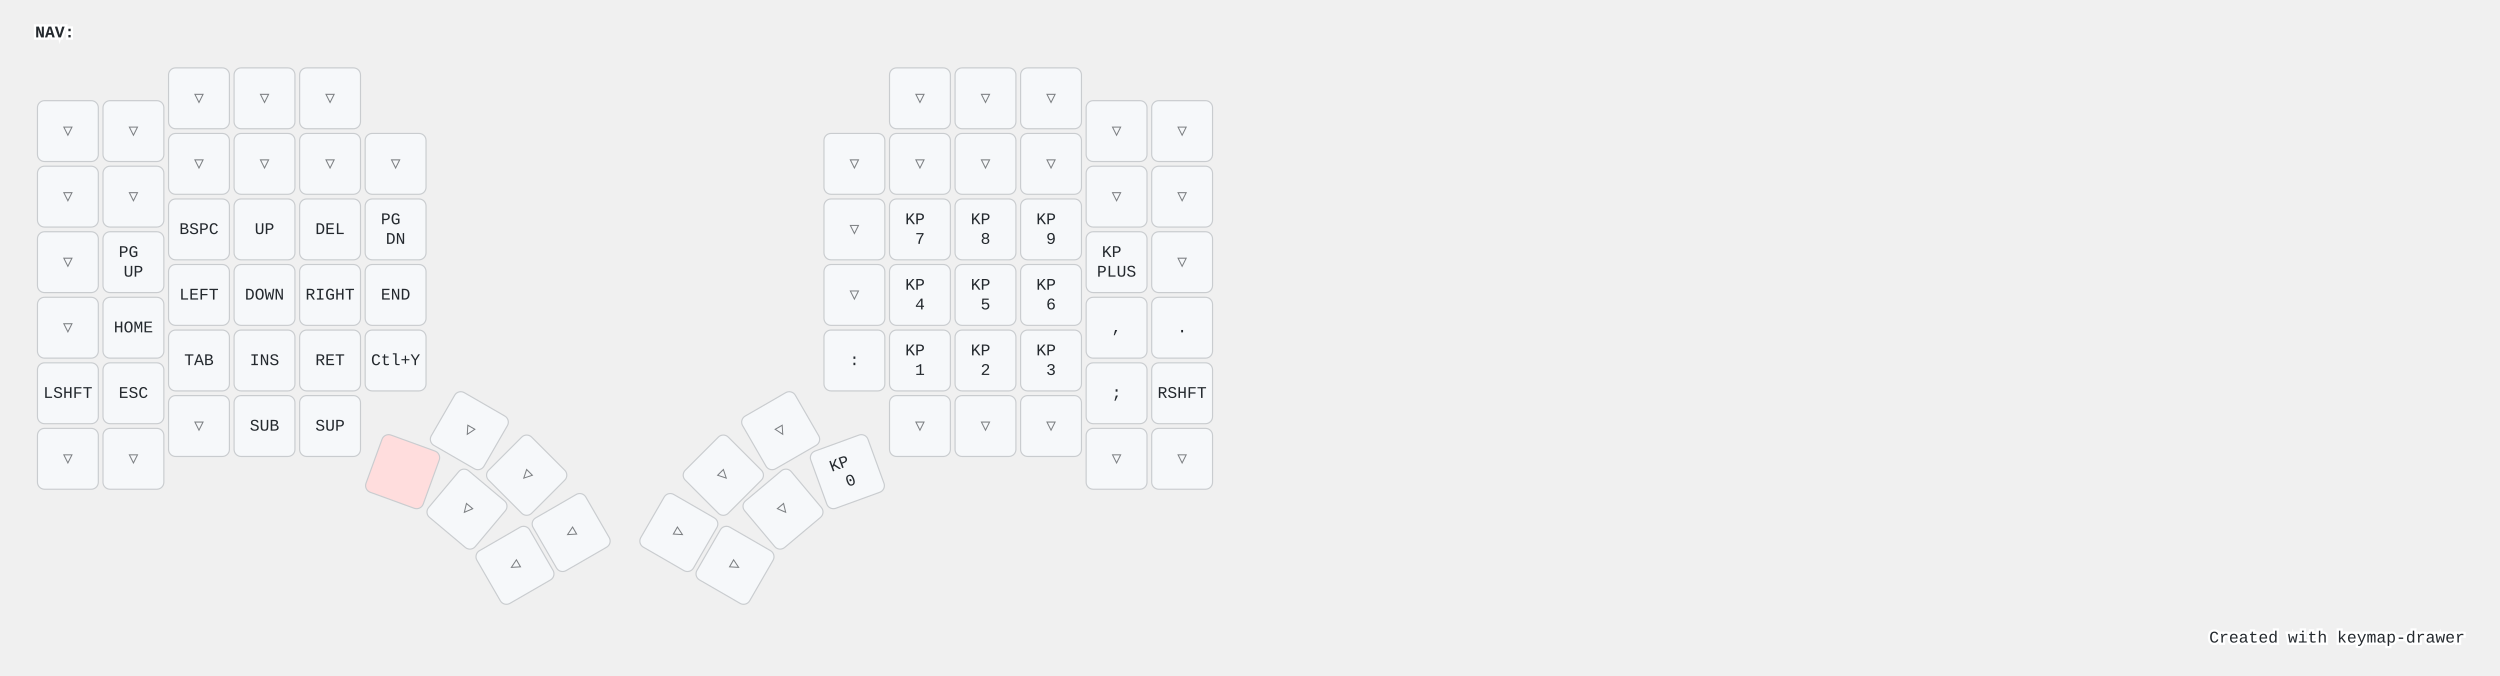
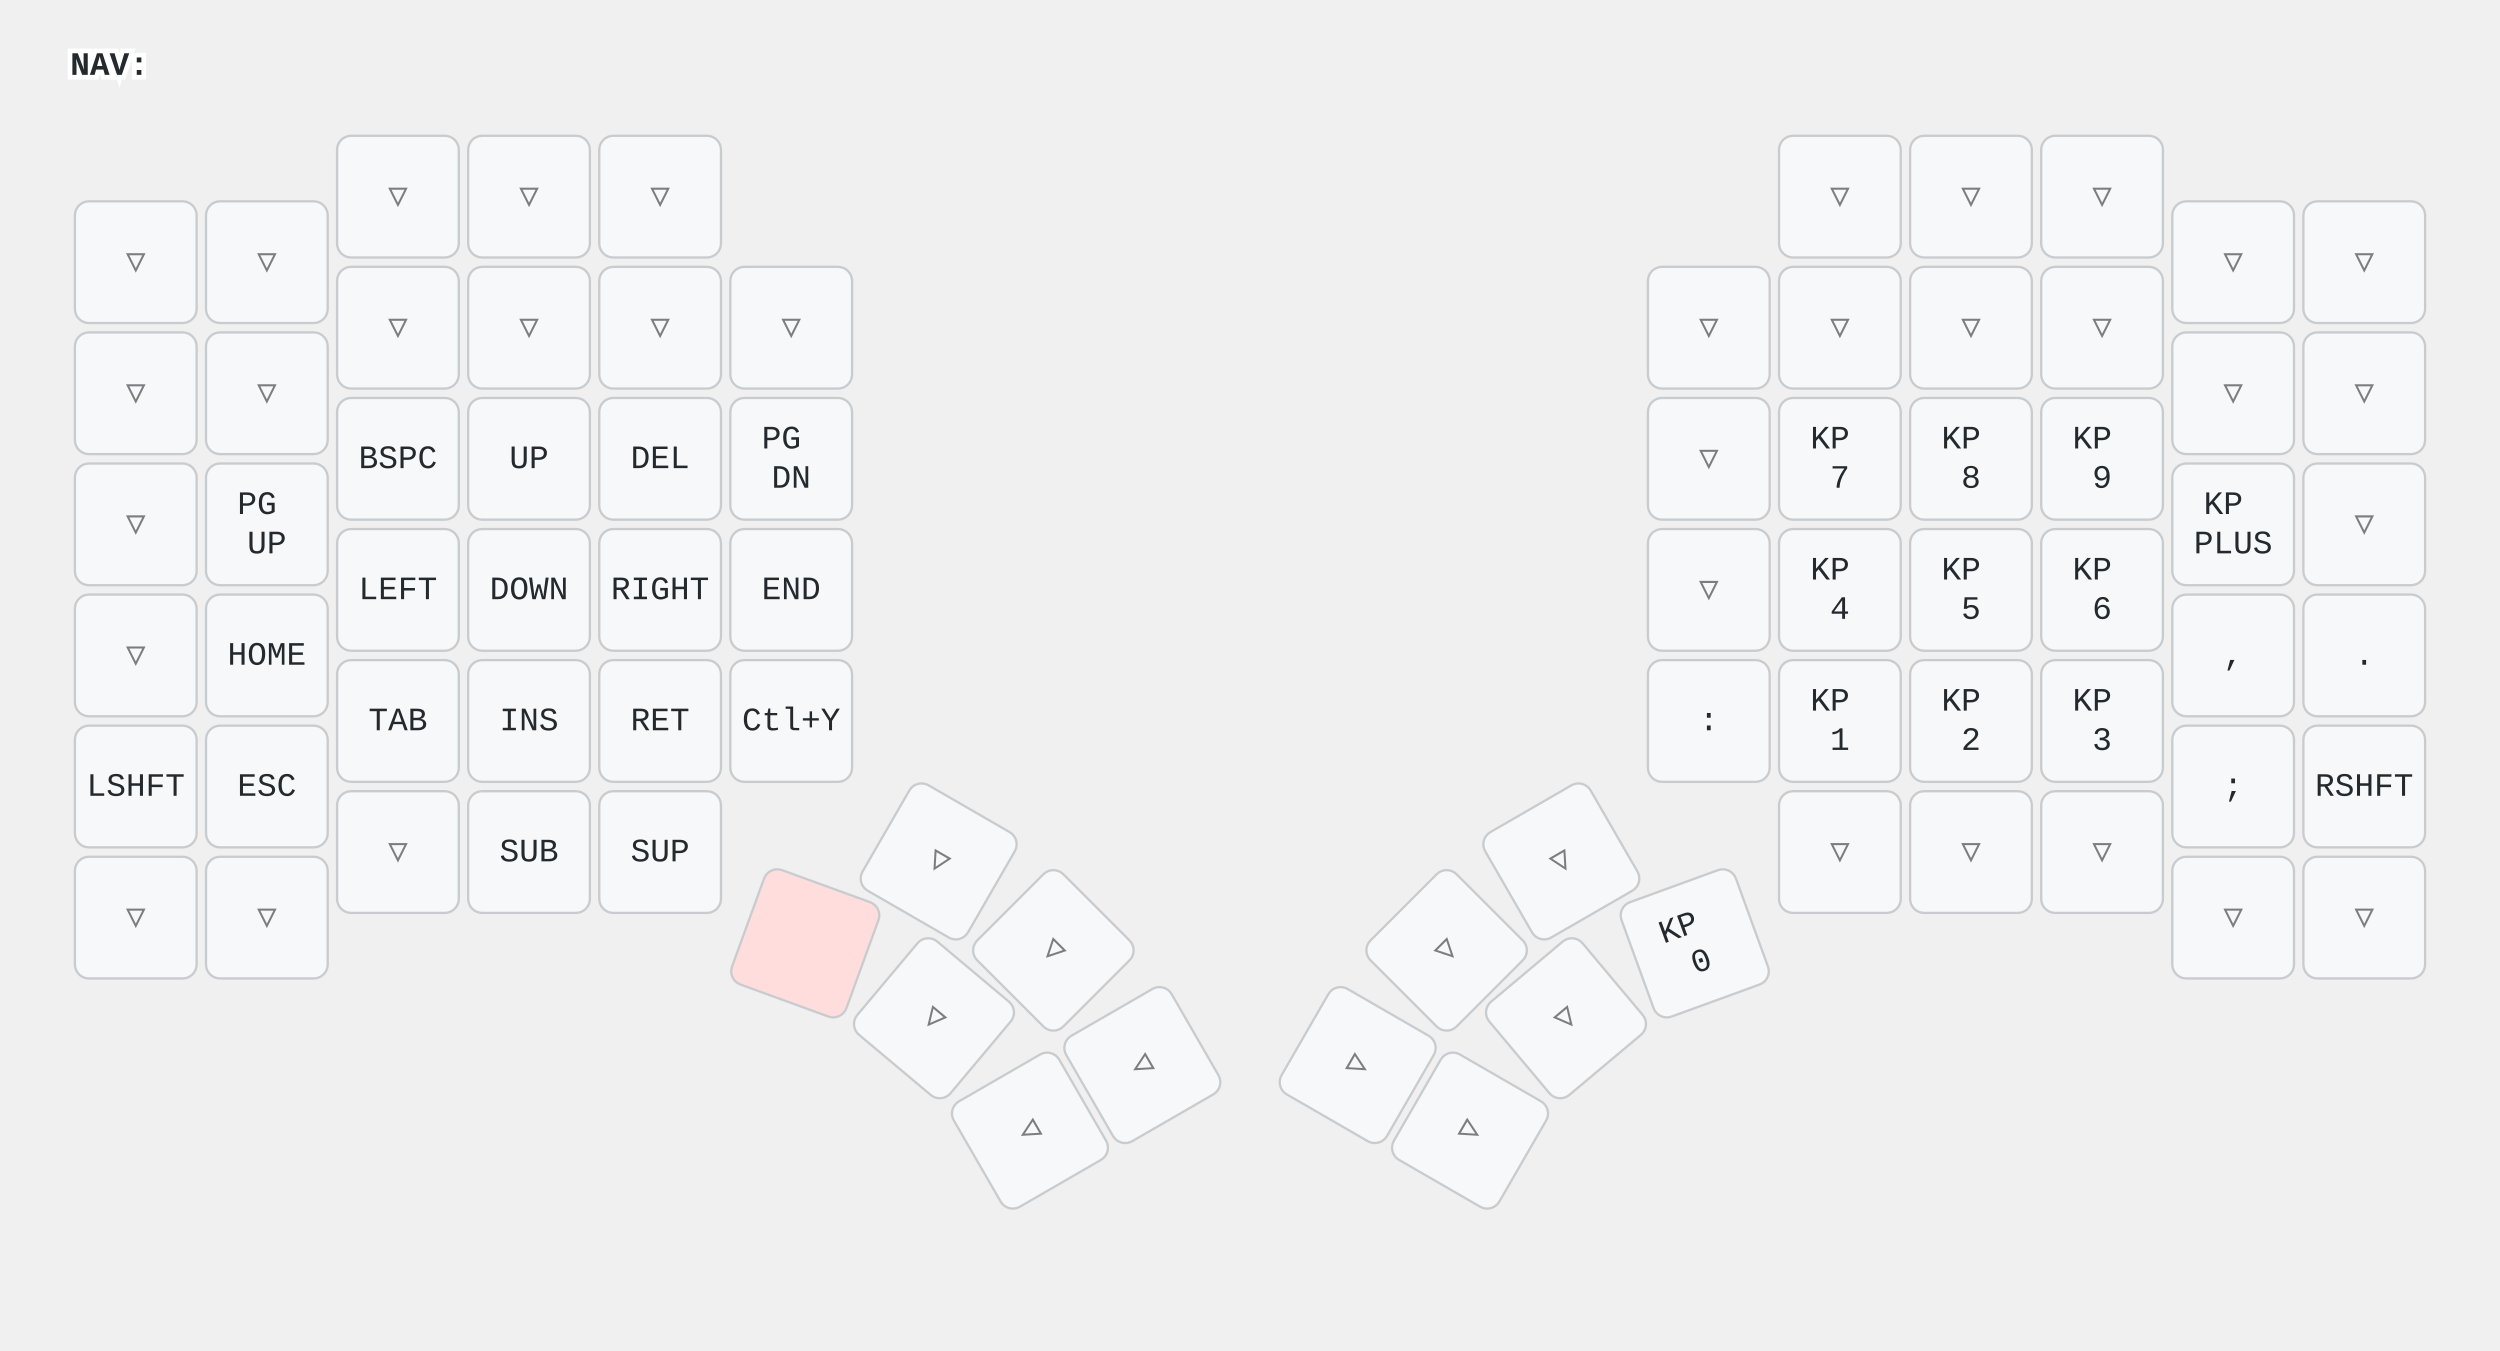
- <svg xmlns="http://www.w3.org/2000/svg" width="2136" height="577" viewBox="0 0 2136 577" class="keymap">
+ <svg xmlns="http://www.w3.org/2000/svg" width="1068" height="577" viewBox="0 0 1068 577" class="keymap">
  <style>/* inherit to force styles through use tags */
svg path {
    fill: inherit;
}

/* font and background color specifications */
svg.keymap {
    font-family: SFMono-Regular,Consolas,Liberation Mono,Menlo,monospace;
    font-size: 14px;
    font-kerning: normal;
    text-rendering: optimizeLegibility;
    fill: #24292e;
}

/* default key styling */
rect.key {
    fill: #f6f8fa;
}

rect.key, rect.combo {
    stroke: #c9cccf;
    stroke-width: 1;
}

/* default key side styling, only used is draw_key_sides is set */
rect.side {
    filter: brightness(90%);
}

/* color accent for combo boxes */
rect.combo, rect.combo-separate {
    fill: #cdf;
}

/* color accent for held keys */
rect.held, rect.combo.held {
    fill: #fdd;
}

/* color accent for ghost (optional) keys */
rect.ghost, rect.combo.ghost {
    stroke-dasharray: 4, 4;
    stroke-width: 2;
}

text {
    text-anchor: middle;
    dominant-baseline: middle;
}

/* styling for layer labels */
text.label {
    font-weight: bold;
    text-anchor: start;
    stroke: white;
    stroke-width: 4;
    paint-order: stroke;
}

/* styling for optional footer */
text.footer {
    text-anchor: end;
    dominant-baseline: auto;
    stroke: white;
    stroke-width: 4;
    paint-order: stroke;
}

/* styling for combo tap, and key non-tap label text */
text.combo, text.hold, text.shifted, text.left, text.right {
    font-size: 11px;
}

text.hold {
    text-anchor: middle;
    dominant-baseline: auto;
}

text.shifted {
    text-anchor: middle;
    dominant-baseline: hanging;
}

text.left {
    text-anchor: start;
}

text.right {
    text-anchor: end;
}

text.layer-activator {
    text-decoration: underline;
}

/* styling for hold/shifted label text in combo box */
text.combo.hold, text.combo.shifted, text.combo.left, text.combo.right {
    font-size: 8px;
}

/* lighter symbol for transparent keys */
text.trans {
    fill: #7b7e81;
}

/* styling for combo dendrons */
path.combo {
    stroke-width: 1;
    stroke: gray;
    fill: none;
}

/* Start Tabler Icons Cleanup */
/* cannot use height/width with glyphs */
.icon-tabler &gt; path {
    fill: inherit;
    stroke: inherit;
    stroke-width: 2;
}
/* hide tabler's default box */
.icon-tabler &gt; path[stroke="none"][fill="none"] {
    visibility: hidden;
}
/* End Tabler Icons Cleanup */

@media (prefers-color-scheme: dark) {
svg.keymap { fill: #d1d6db; }
rect.key { fill: #3f4750; }
rect.key, rect.combo { stroke: #60666c; }
rect.combo, rect.combo-separate { fill: #1f3d7a; }
rect.held, rect.combo.held { fill: #854747; }
text.label, text.footer { stroke: black; }
text.trans { fill: #7e8184; }
path.combo { stroke: #7f7f7f; }

}</style>
  <g transform="translate(30, 0)" class="layer-NAV">
    <text x="0" y="28" class="label" id="NAV">NAV:</text>
    <g transform="translate(0, 56)">
      <g transform="translate(28, 56)" class="key trans keypos-0">
        <rect rx="6" ry="6" x="-26" y="-26" width="52" height="52" class="key trans" />
        <text x="0" y="0" class="key trans tap">▽</text>
      </g>
      <g transform="translate(84, 56)" class="key trans keypos-1">
        <rect rx="6" ry="6" x="-26" y="-26" width="52" height="52" class="key trans" />
        <text x="0" y="0" class="key trans tap">▽</text>
      </g>
      <g transform="translate(140, 28)" class="key trans keypos-2">
        <rect rx="6" ry="6" x="-26" y="-26" width="52" height="52" class="key trans" />
        <text x="0" y="0" class="key trans tap">▽</text>
      </g>
      <g transform="translate(196, 28)" class="key trans keypos-3">
        <rect rx="6" ry="6" x="-26" y="-26" width="52" height="52" class="key trans" />
        <text x="0" y="0" class="key trans tap">▽</text>
      </g>
      <g transform="translate(252, 28)" class="key trans keypos-4">
        <rect rx="6" ry="6" x="-26" y="-26" width="52" height="52" class="key trans" />
        <text x="0" y="0" class="key trans tap">▽</text>
      </g>
      <g transform="translate(756, 28)" class="key trans keypos-5">
        <rect rx="6" ry="6" x="-26" y="-26" width="52" height="52" class="key trans" />
        <text x="0" y="0" class="key trans tap">▽</text>
      </g>
      <g transform="translate(812, 28)" class="key trans keypos-6">
        <rect rx="6" ry="6" x="-26" y="-26" width="52" height="52" class="key trans" />
        <text x="0" y="0" class="key trans tap">▽</text>
      </g>
      <g transform="translate(868, 28)" class="key trans keypos-7">
        <rect rx="6" ry="6" x="-26" y="-26" width="52" height="52" class="key trans" />
        <text x="0" y="0" class="key trans tap">▽</text>
      </g>
      <g transform="translate(924, 56)" class="key trans keypos-8">
        <rect rx="6" ry="6" x="-26" y="-26" width="52" height="52" class="key trans" />
        <text x="0" y="0" class="key trans tap">▽</text>
      </g>
      <g transform="translate(980, 56)" class="key trans keypos-9">
        <rect rx="6" ry="6" x="-26" y="-26" width="52" height="52" class="key trans" />
        <text x="0" y="0" class="key trans tap">▽</text>
      </g>
      <g transform="translate(28, 112)" class="key trans keypos-10">
        <rect rx="6" ry="6" x="-26" y="-26" width="52" height="52" class="key trans" />
        <text x="0" y="0" class="key trans tap">▽</text>
      </g>
      <g transform="translate(84, 112)" class="key trans keypos-11">
        <rect rx="6" ry="6" x="-26" y="-26" width="52" height="52" class="key trans" />
        <text x="0" y="0" class="key trans tap">▽</text>
      </g>
      <g transform="translate(140, 84)" class="key trans keypos-12">
        <rect rx="6" ry="6" x="-26" y="-26" width="52" height="52" class="key trans" />
        <text x="0" y="0" class="key trans tap">▽</text>
      </g>
      <g transform="translate(196, 84)" class="key trans keypos-13">
        <rect rx="6" ry="6" x="-26" y="-26" width="52" height="52" class="key trans" />
        <text x="0" y="0" class="key trans tap">▽</text>
      </g>
      <g transform="translate(252, 84)" class="key trans keypos-14">
        <rect rx="6" ry="6" x="-26" y="-26" width="52" height="52" class="key trans" />
        <text x="0" y="0" class="key trans tap">▽</text>
      </g>
      <g transform="translate(308, 84)" class="key trans keypos-15">
        <rect rx="6" ry="6" x="-26" y="-26" width="52" height="52" class="key trans" />
        <text x="0" y="0" class="key trans tap">▽</text>
      </g>
      <g transform="translate(700, 84)" class="key trans keypos-16">
        <rect rx="6" ry="6" x="-26" y="-26" width="52" height="52" class="key trans" />
        <text x="0" y="0" class="key trans tap">▽</text>
      </g>
      <g transform="translate(756, 84)" class="key trans keypos-17">
        <rect rx="6" ry="6" x="-26" y="-26" width="52" height="52" class="key trans" />
        <text x="0" y="0" class="key trans tap">▽</text>
      </g>
      <g transform="translate(812, 84)" class="key trans keypos-18">
        <rect rx="6" ry="6" x="-26" y="-26" width="52" height="52" class="key trans" />
        <text x="0" y="0" class="key trans tap">▽</text>
      </g>
      <g transform="translate(868, 84)" class="key trans keypos-19">
        <rect rx="6" ry="6" x="-26" y="-26" width="52" height="52" class="key trans" />
        <text x="0" y="0" class="key trans tap">▽</text>
      </g>
      <g transform="translate(924, 112)" class="key trans keypos-20">
        <rect rx="6" ry="6" x="-26" y="-26" width="52" height="52" class="key trans" />
        <text x="0" y="0" class="key trans tap">▽</text>
      </g>
      <g transform="translate(980, 112)" class="key trans keypos-21">
        <rect rx="6" ry="6" x="-26" y="-26" width="52" height="52" class="key trans" />
        <text x="0" y="0" class="key trans tap">▽</text>
      </g>
      <g transform="translate(28, 168)" class="key trans keypos-22">
        <rect rx="6" ry="6" x="-26" y="-26" width="52" height="52" class="key trans" />
        <text x="0" y="0" class="key trans tap">▽</text>
      </g>
      <g transform="translate(84, 168)" class="key keypos-23">
        <rect rx="6" ry="6" x="-26" y="-26" width="52" height="52" class="key" />
        <text x="0" y="0" class="key tap">
          <tspan x="0" dy="-0.6em">PG</tspan>
          <tspan x="0" dy="1.2em">UP</tspan>
        </text>
      </g>
      <g transform="translate(140, 140)" class="key keypos-24">
        <rect rx="6" ry="6" x="-26" y="-26" width="52" height="52" class="key" />
        <text x="0" y="0" class="key tap">BSPC</text>
      </g>
      <g transform="translate(196, 140)" class="key keypos-25">
        <rect rx="6" ry="6" x="-26" y="-26" width="52" height="52" class="key" />
        <text x="0" y="0" class="key tap">UP</text>
      </g>
      <g transform="translate(252, 140)" class="key keypos-26">
        <rect rx="6" ry="6" x="-26" y="-26" width="52" height="52" class="key" />
        <text x="0" y="0" class="key tap">DEL</text>
      </g>
      <g transform="translate(308, 140)" class="key keypos-27">
        <rect rx="6" ry="6" x="-26" y="-26" width="52" height="52" class="key" />
        <text x="0" y="0" class="key tap">
          <tspan x="0" dy="-0.6em">PG</tspan>
          <tspan x="0" dy="1.2em">DN</tspan>
        </text>
      </g>
      <g transform="translate(700, 140)" class="key trans keypos-28">
        <rect rx="6" ry="6" x="-26" y="-26" width="52" height="52" class="key trans" />
        <text x="0" y="0" class="key trans tap">▽</text>
      </g>
      <g transform="translate(756, 140)" class="key keypos-29">
        <rect rx="6" ry="6" x="-26" y="-26" width="52" height="52" class="key" />
        <text x="0" y="0" class="key tap">
          <tspan x="0" dy="-0.6em">KP</tspan>
          <tspan x="0" dy="1.2em">7</tspan>
        </text>
      </g>
      <g transform="translate(812, 140)" class="key keypos-30">
        <rect rx="6" ry="6" x="-26" y="-26" width="52" height="52" class="key" />
        <text x="0" y="0" class="key tap">
          <tspan x="0" dy="-0.6em">KP</tspan>
          <tspan x="0" dy="1.2em">8</tspan>
        </text>
      </g>
      <g transform="translate(868, 140)" class="key keypos-31">
        <rect rx="6" ry="6" x="-26" y="-26" width="52" height="52" class="key" />
        <text x="0" y="0" class="key tap">
          <tspan x="0" dy="-0.6em">KP</tspan>
          <tspan x="0" dy="1.2em">9</tspan>
        </text>
      </g>
      <g transform="translate(924, 168)" class="key keypos-32">
        <rect rx="6" ry="6" x="-26" y="-26" width="52" height="52" class="key" />
        <text x="0" y="0" class="key tap">
          <tspan x="0" dy="-0.6em">KP</tspan>
          <tspan x="0" dy="1.2em">PLUS</tspan>
        </text>
      </g>
      <g transform="translate(980, 168)" class="key trans keypos-33">
        <rect rx="6" ry="6" x="-26" y="-26" width="52" height="52" class="key trans" />
        <text x="0" y="0" class="key trans tap">▽</text>
      </g>
      <g transform="translate(28, 224)" class="key trans keypos-34">
        <rect rx="6" ry="6" x="-26" y="-26" width="52" height="52" class="key trans" />
        <text x="0" y="0" class="key trans tap">▽</text>
      </g>
      <g transform="translate(84, 224)" class="key keypos-35">
        <rect rx="6" ry="6" x="-26" y="-26" width="52" height="52" class="key" />
        <text x="0" y="0" class="key tap">HOME</text>
      </g>
      <g transform="translate(140, 196)" class="key keypos-36">
        <rect rx="6" ry="6" x="-26" y="-26" width="52" height="52" class="key" />
        <text x="0" y="0" class="key tap">LEFT</text>
      </g>
      <g transform="translate(196, 196)" class="key keypos-37">
        <rect rx="6" ry="6" x="-26" y="-26" width="52" height="52" class="key" />
        <text x="0" y="0" class="key tap">DOWN</text>
      </g>
      <g transform="translate(252, 196)" class="key keypos-38">
        <rect rx="6" ry="6" x="-26" y="-26" width="52" height="52" class="key" />
        <text x="0" y="0" class="key tap">RIGHT</text>
      </g>
      <g transform="translate(308, 196)" class="key keypos-39">
        <rect rx="6" ry="6" x="-26" y="-26" width="52" height="52" class="key" />
        <text x="0" y="0" class="key tap">END</text>
      </g>
      <g transform="translate(700, 196)" class="key trans keypos-40">
        <rect rx="6" ry="6" x="-26" y="-26" width="52" height="52" class="key trans" />
        <text x="0" y="0" class="key trans tap">▽</text>
      </g>
      <g transform="translate(756, 196)" class="key keypos-41">
        <rect rx="6" ry="6" x="-26" y="-26" width="52" height="52" class="key" />
        <text x="0" y="0" class="key tap">
          <tspan x="0" dy="-0.6em">KP</tspan>
          <tspan x="0" dy="1.2em">4</tspan>
        </text>
      </g>
      <g transform="translate(812, 196)" class="key keypos-42">
        <rect rx="6" ry="6" x="-26" y="-26" width="52" height="52" class="key" />
        <text x="0" y="0" class="key tap">
          <tspan x="0" dy="-0.6em">KP</tspan>
          <tspan x="0" dy="1.2em">5</tspan>
        </text>
      </g>
      <g transform="translate(868, 196)" class="key keypos-43">
        <rect rx="6" ry="6" x="-26" y="-26" width="52" height="52" class="key" />
        <text x="0" y="0" class="key tap">
          <tspan x="0" dy="-0.6em">KP</tspan>
          <tspan x="0" dy="1.2em">6</tspan>
        </text>
      </g>
      <g transform="translate(924, 224)" class="key keypos-44">
        <rect rx="6" ry="6" x="-26" y="-26" width="52" height="52" class="key" />
        <text x="0" y="0" class="key tap">,</text>
      </g>
      <g transform="translate(980, 224)" class="key keypos-45">
        <rect rx="6" ry="6" x="-26" y="-26" width="52" height="52" class="key" />
        <text x="0" y="0" class="key tap">.</text>
      </g>
      <g transform="translate(28, 280)" class="key keypos-46">
        <rect rx="6" ry="6" x="-26" y="-26" width="52" height="52" class="key" />
        <text x="0" y="0" class="key tap">LSHFT</text>
      </g>
      <g transform="translate(84, 280)" class="key keypos-47">
        <rect rx="6" ry="6" x="-26" y="-26" width="52" height="52" class="key" />
        <text x="0" y="0" class="key tap">ESC</text>
      </g>
      <g transform="translate(140, 252)" class="key keypos-48">
        <rect rx="6" ry="6" x="-26" y="-26" width="52" height="52" class="key" />
        <text x="0" y="0" class="key tap">TAB</text>
      </g>
      <g transform="translate(196, 252)" class="key keypos-49">
        <rect rx="6" ry="6" x="-26" y="-26" width="52" height="52" class="key" />
        <text x="0" y="0" class="key tap">INS</text>
      </g>
      <g transform="translate(252, 252)" class="key keypos-50">
        <rect rx="6" ry="6" x="-26" y="-26" width="52" height="52" class="key" />
        <text x="0" y="0" class="key tap">RET</text>
      </g>
      <g transform="translate(308, 252)" class="key keypos-51">
        <rect rx="6" ry="6" x="-26" y="-26" width="52" height="52" class="key" />
        <text x="0" y="0" class="key tap">Ctl+Y</text>
      </g>
      <g transform="translate(371, 312) rotate(30.0)" class="key trans keypos-52">
        <rect rx="6" ry="6" x="-26" y="-26" width="52" height="52" class="key trans" />
        <text x="0" y="0" class="key trans tap">▽</text>
      </g>
      <g transform="translate(420, 350) rotate(45.0)" class="key trans keypos-53">
        <rect rx="6" ry="6" x="-26" y="-26" width="52" height="52" class="key trans" />
        <text x="0" y="0" class="key trans tap">▽</text>
      </g>
      <g transform="translate(458, 399) rotate(60.0)" class="key trans keypos-54">
        <rect rx="6" ry="6" x="-26" y="-26" width="52" height="52" class="key trans" />
        <text x="0" y="0" class="key trans tap">▽</text>
      </g>
      <g transform="translate(550, 399) rotate(-60.0)" class="key trans keypos-55">
        <rect rx="6" ry="6" x="-26" y="-26" width="52" height="52" class="key trans" />
        <text x="0" y="0" class="key trans tap">▽</text>
      </g>
      <g transform="translate(588, 350) rotate(-45.0)" class="key trans keypos-56">
        <rect rx="6" ry="6" x="-26" y="-26" width="52" height="52" class="key trans" />
        <text x="0" y="0" class="key trans tap">▽</text>
      </g>
      <g transform="translate(637, 312) rotate(-30.0)" class="key trans keypos-57">
        <rect rx="6" ry="6" x="-26" y="-26" width="52" height="52" class="key trans" />
        <text x="0" y="0" class="key trans tap">▽</text>
      </g>
      <g transform="translate(700, 252)" class="key keypos-58">
        <rect rx="6" ry="6" x="-26" y="-26" width="52" height="52" class="key" />
        <text x="0" y="0" class="key tap">:</text>
      </g>
      <g transform="translate(756, 252)" class="key keypos-59">
        <rect rx="6" ry="6" x="-26" y="-26" width="52" height="52" class="key" />
        <text x="0" y="0" class="key tap">
          <tspan x="0" dy="-0.6em">KP</tspan>
          <tspan x="0" dy="1.2em">1</tspan>
        </text>
      </g>
      <g transform="translate(812, 252)" class="key keypos-60">
        <rect rx="6" ry="6" x="-26" y="-26" width="52" height="52" class="key" />
        <text x="0" y="0" class="key tap">
          <tspan x="0" dy="-0.6em">KP</tspan>
          <tspan x="0" dy="1.2em">2</tspan>
        </text>
      </g>
      <g transform="translate(868, 252)" class="key keypos-61">
        <rect rx="6" ry="6" x="-26" y="-26" width="52" height="52" class="key" />
        <text x="0" y="0" class="key tap">
          <tspan x="0" dy="-0.6em">KP</tspan>
          <tspan x="0" dy="1.2em">3</tspan>
        </text>
      </g>
      <g transform="translate(924, 280)" class="key keypos-62">
        <rect rx="6" ry="6" x="-26" y="-26" width="52" height="52" class="key" />
        <text x="0" y="0" class="key tap">;</text>
      </g>
      <g transform="translate(980, 280)" class="key keypos-63">
        <rect rx="6" ry="6" x="-26" y="-26" width="52" height="52" class="key" />
        <text x="0" y="0" class="key tap">RSHFT</text>
      </g>
      <g transform="translate(28, 336)" class="key trans keypos-64">
        <rect rx="6" ry="6" x="-26" y="-26" width="52" height="52" class="key trans" />
        <text x="0" y="0" class="key trans tap">▽</text>
      </g>
      <g transform="translate(84, 336)" class="key trans keypos-65">
        <rect rx="6" ry="6" x="-26" y="-26" width="52" height="52" class="key trans" />
        <text x="0" y="0" class="key trans tap">▽</text>
      </g>
      <g transform="translate(140, 308)" class="key trans keypos-66">
        <rect rx="6" ry="6" x="-26" y="-26" width="52" height="52" class="key trans" />
        <text x="0" y="0" class="key trans tap">▽</text>
      </g>
      <g transform="translate(196, 308)" class="key keypos-67">
        <rect rx="6" ry="6" x="-26" y="-26" width="52" height="52" class="key" />
        <text x="0" y="0" class="key tap">SUB</text>
      </g>
      <g transform="translate(252, 308)" class="key keypos-68">
        <rect rx="6" ry="6" x="-26" y="-26" width="52" height="52" class="key" />
        <text x="0" y="0" class="key tap">SUP</text>
      </g>
      <g transform="translate(314, 347) rotate(20.0)" class="key held keypos-69">
        <rect rx="6" ry="6" x="-26" y="-26" width="52" height="52" class="key held" />
      </g>
      <g transform="translate(369, 379) rotate(40.0)" class="key trans keypos-70">
        <rect rx="6" ry="6" x="-26" y="-26" width="52" height="52" class="key trans" />
        <text x="0" y="0" class="key trans tap">▽</text>
      </g>
      <g transform="translate(410, 427) rotate(60.0)" class="key trans keypos-71">
        <rect rx="6" ry="6" x="-26" y="-26" width="52" height="52" class="key trans" />
        <text x="0" y="0" class="key trans tap">▽</text>
      </g>
      <g transform="translate(598, 427) rotate(-60.0)" class="key trans keypos-72">
        <rect rx="6" ry="6" x="-26" y="-26" width="52" height="52" class="key trans" />
        <text x="0" y="0" class="key trans tap">▽</text>
      </g>
      <g transform="translate(639, 379) rotate(-40.0)" class="key trans keypos-73">
        <rect rx="6" ry="6" x="-26" y="-26" width="52" height="52" class="key trans" />
        <text x="0" y="0" class="key trans tap">▽</text>
      </g>
      <g transform="translate(694, 347) rotate(-20.0)" class="key keypos-74">
        <rect rx="6" ry="6" x="-26" y="-26" width="52" height="52" class="key" />
        <text x="0" y="0" class="key tap">
          <tspan x="0" dy="-0.6em">KP</tspan>
          <tspan x="0" dy="1.2em">0</tspan>
        </text>
      </g>
      <g transform="translate(756, 308)" class="key trans keypos-75">
        <rect rx="6" ry="6" x="-26" y="-26" width="52" height="52" class="key trans" />
        <text x="0" y="0" class="key trans tap">▽</text>
      </g>
      <g transform="translate(812, 308)" class="key trans keypos-76">
        <rect rx="6" ry="6" x="-26" y="-26" width="52" height="52" class="key trans" />
        <text x="0" y="0" class="key trans tap">▽</text>
      </g>
      <g transform="translate(868, 308)" class="key trans keypos-77">
        <rect rx="6" ry="6" x="-26" y="-26" width="52" height="52" class="key trans" />
        <text x="0" y="0" class="key trans tap">▽</text>
      </g>
      <g transform="translate(924, 336)" class="key trans keypos-78">
        <rect rx="6" ry="6" x="-26" y="-26" width="52" height="52" class="key trans" />
        <text x="0" y="0" class="key trans tap">▽</text>
      </g>
      <g transform="translate(980, 336)" class="key trans keypos-79">
        <rect rx="6" ry="6" x="-26" y="-26" width="52" height="52" class="key trans" />
        <text x="0" y="0" class="key trans tap">▽</text>
      </g>
    </g>
  </g>
-   <text x="2106.0" y="549.0" class="footer">Created with <a href="https://github.com/caksoylar/keymap-drawer">keymap-drawer</a>
-   </text>
</svg>
